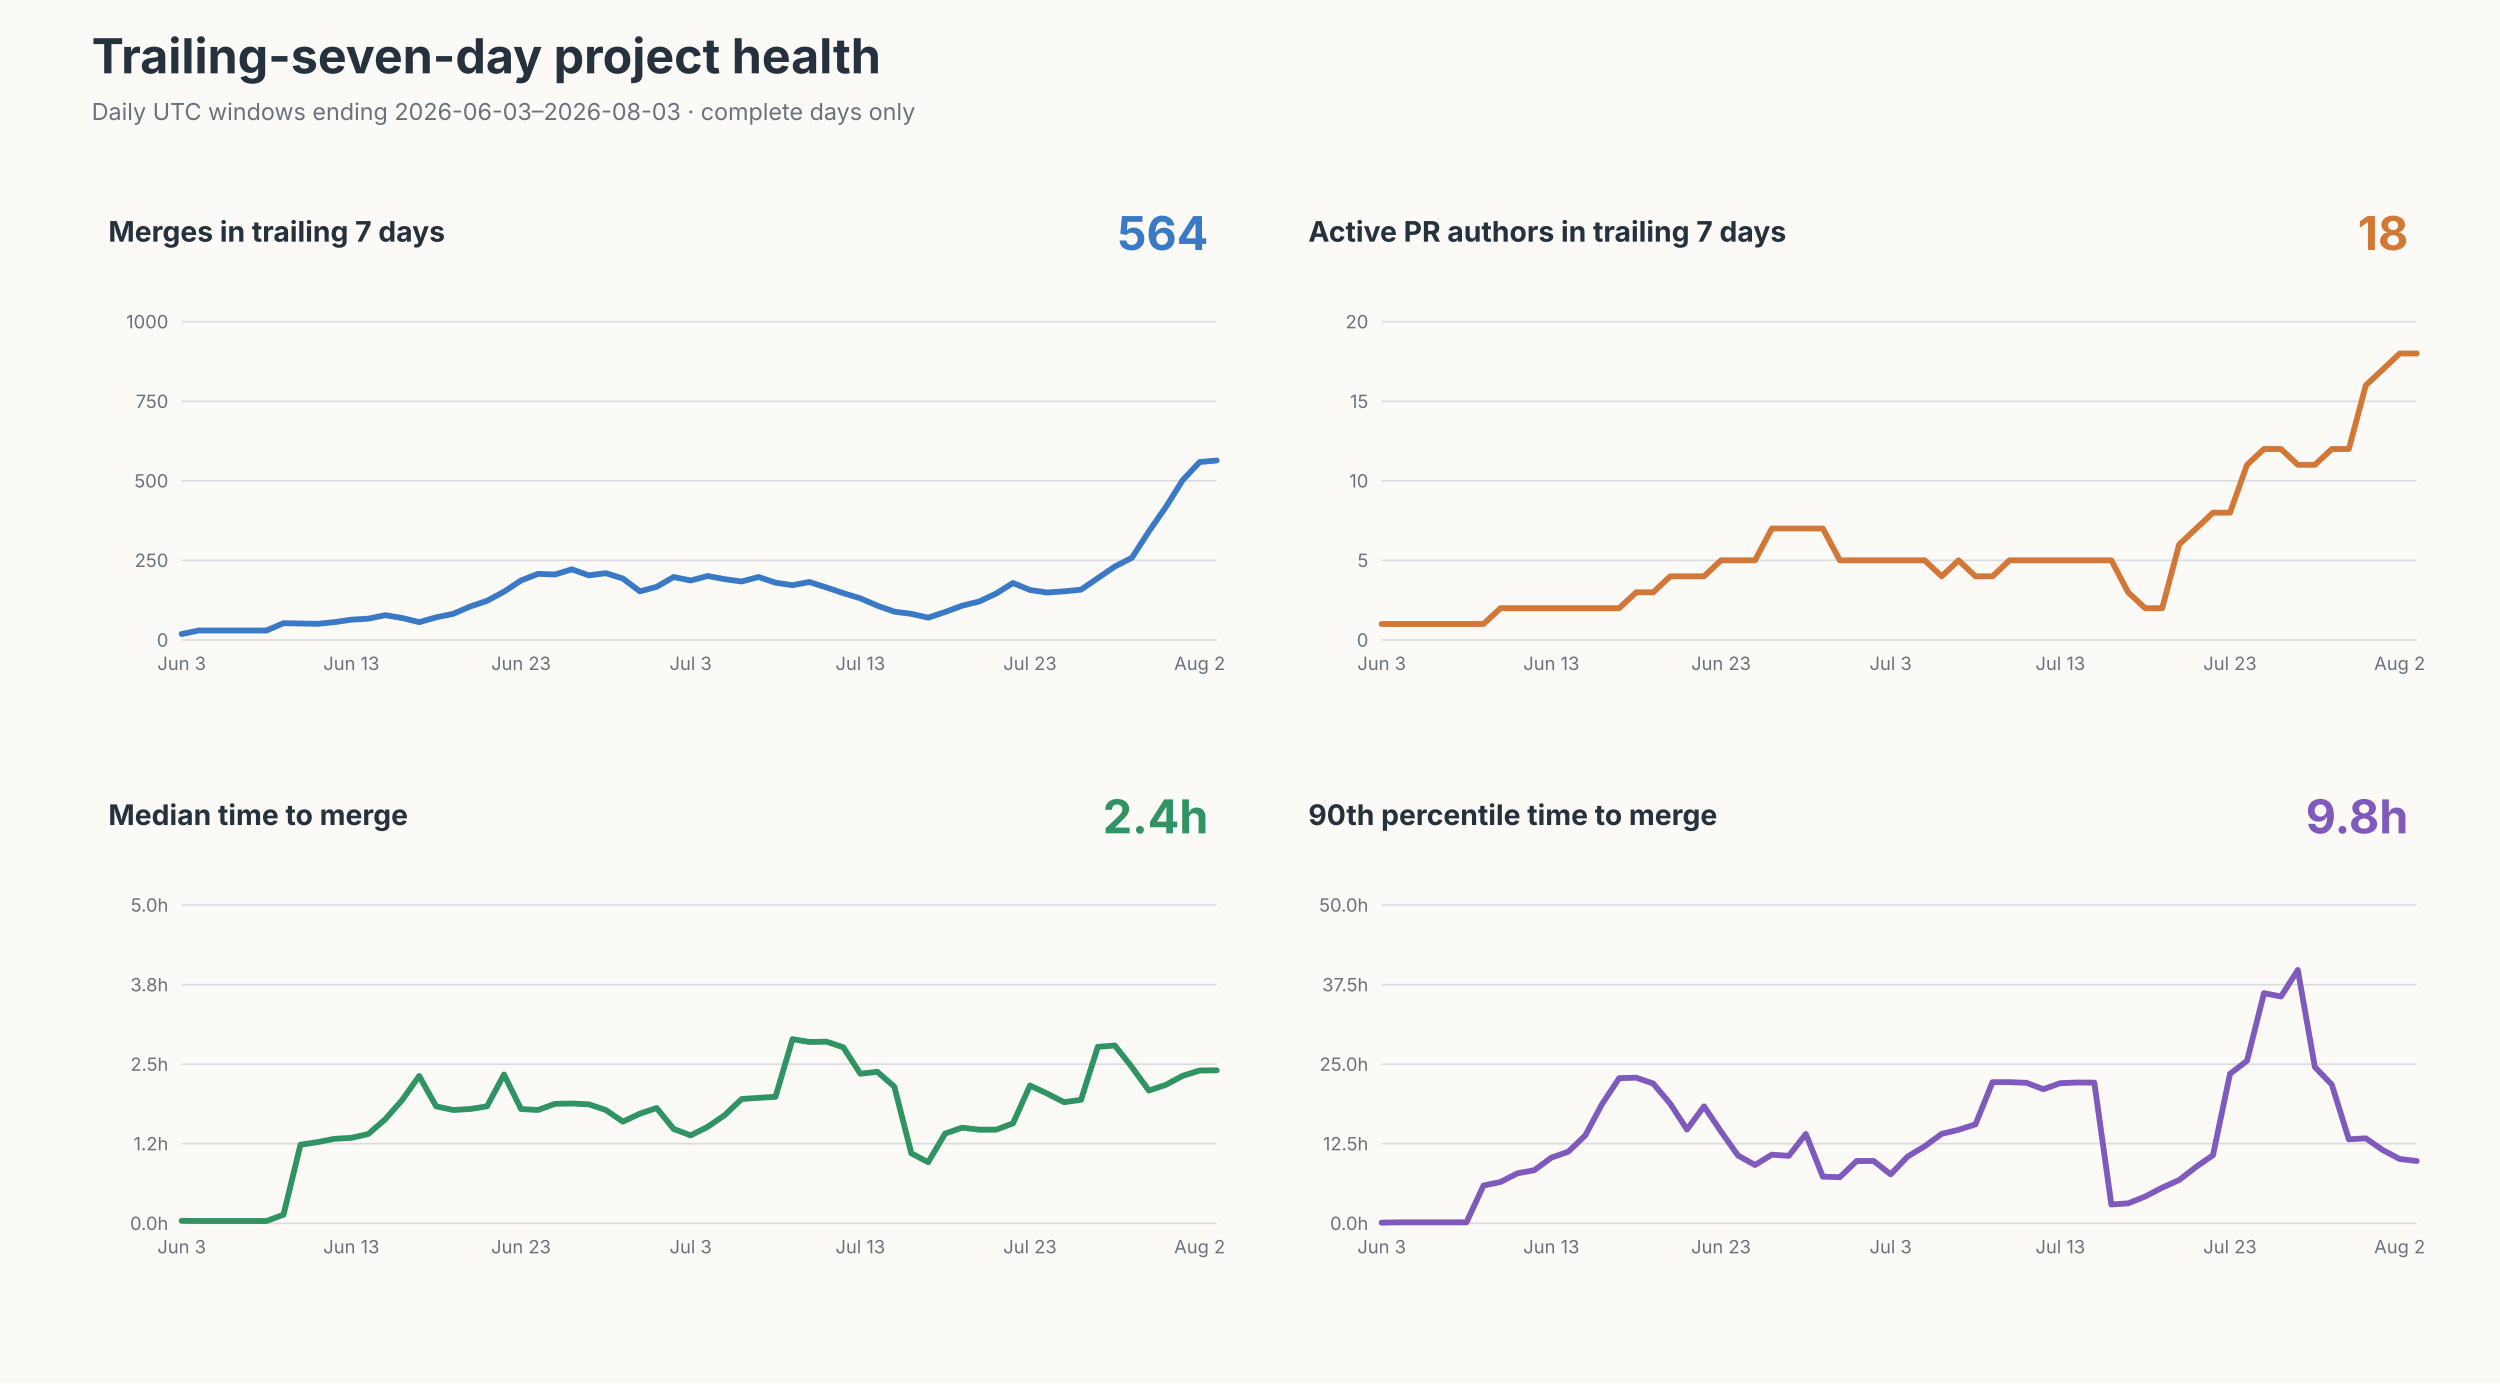
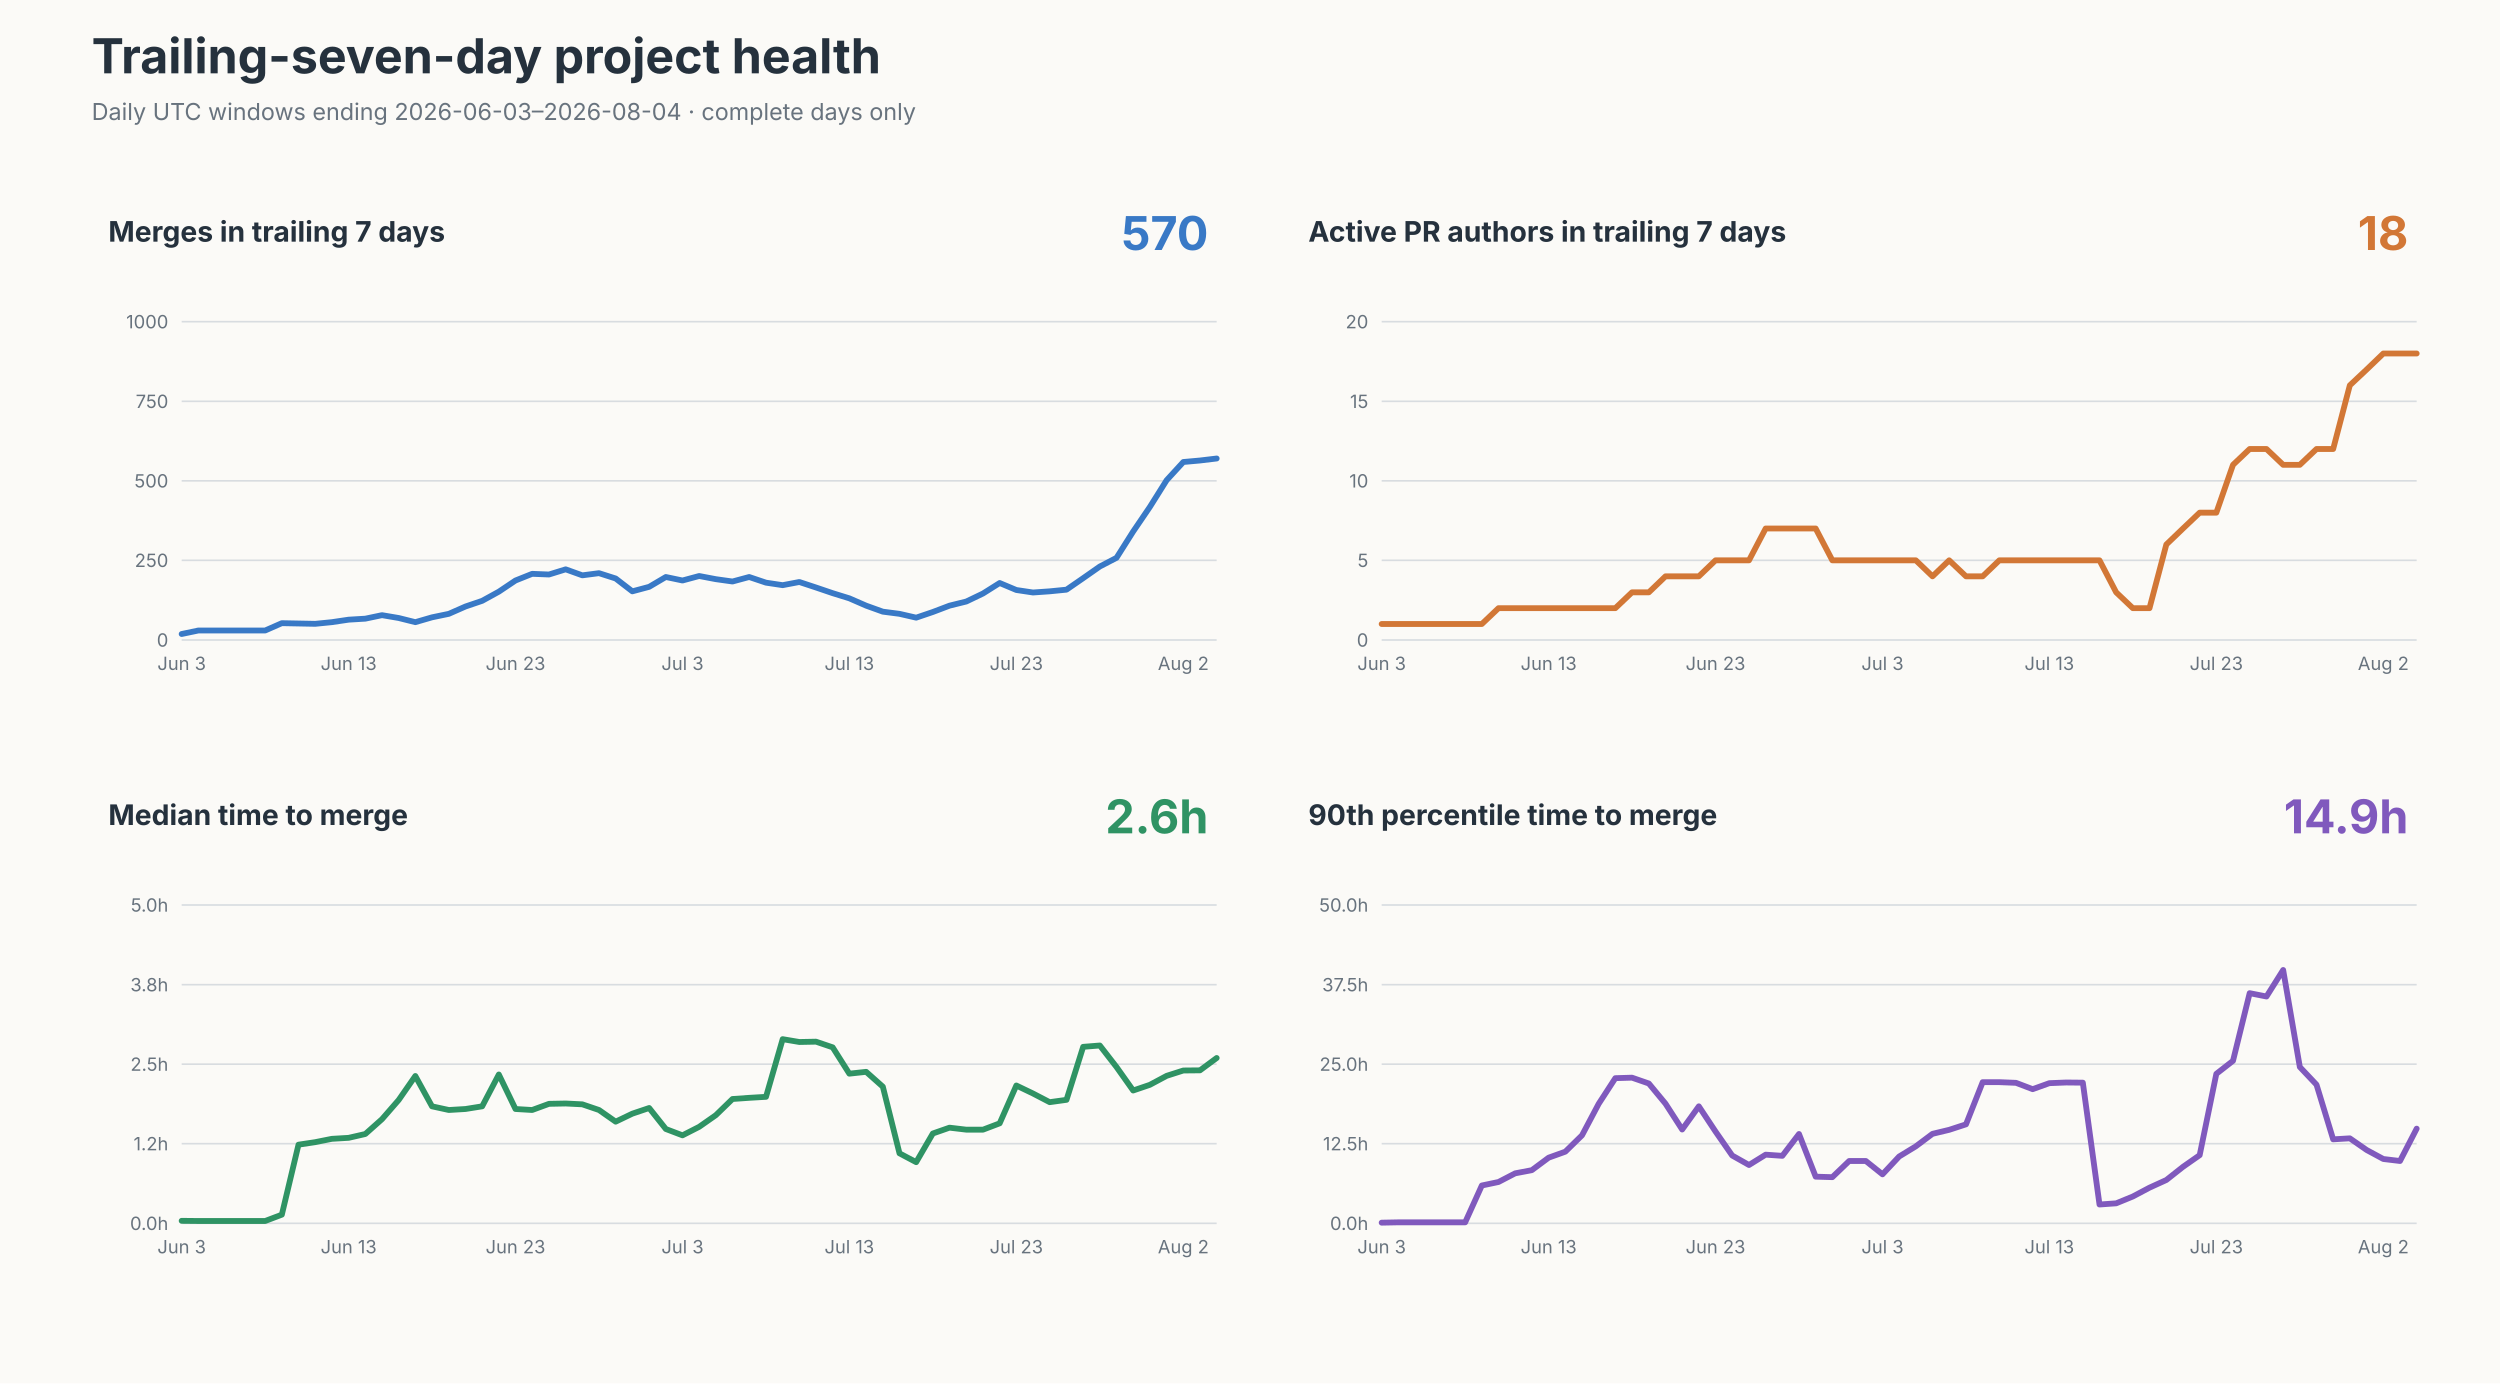
<svg xmlns="http://www.w3.org/2000/svg" width="1500" height="830" viewBox="0 0 1500 830" role="img" aria-label="Trailing-seven-day pull request health">
  <rect width="100%" height="100%" fill="#fbfaf7" />
  <style>text{font-family:Inter,ui-sans-serif,system-ui,sans-serif;fill:#25313d}.title{font-size:29px;font-weight:700}.subtitle{font-size:14px;fill:#68737e}.panel{font-size:17px;font-weight:650}.latest{font-size:28px;font-weight:750}.tick{font-size:11px;fill:#68737e}.grid{stroke:#d8dce0;stroke-width:1}</style>
  <text x="55" y="44" class="title">Trailing-seven-day project health</text>
-   <text x="55" y="72" class="subtitle">Daily UTC windows ending 2026-06-03–2026-08-03 · complete days only</text>
+   <text x="55" y="72" class="subtitle">Daily UTC windows ending 2026-06-03–2026-08-04 · complete days only</text>
  <text x="65" y="145" class="panel">Merges in trailing 7 days</text>
-   <text x="725" y="150" text-anchor="end" class="latest" style="fill:#3979c6">564</text>
+   <text x="725" y="150" text-anchor="end" class="latest" style="fill:#3979c6">570</text>
  <line x1="109" y1="384.0" x2="730" y2="384.0" class="grid" />
  <text x="101" y="388.0" text-anchor="end" class="tick">0</text>
  <line x1="109" y1="336.2" x2="730" y2="336.2" class="grid" />
  <text x="101" y="340.2" text-anchor="end" class="tick">250</text>
  <line x1="109" y1="288.5" x2="730" y2="288.5" class="grid" />
  <text x="101" y="292.5" text-anchor="end" class="tick">500</text>
  <line x1="109" y1="240.8" x2="730" y2="240.8" class="grid" />
  <text x="101" y="244.8" text-anchor="end" class="tick">750</text>
  <line x1="109" y1="193.0" x2="730" y2="193.0" class="grid" />
  <text x="101" y="197.0" text-anchor="end" class="tick">1000</text>
-   <polyline points="109.0,380.4 119.2,378.3 129.4,378.3 139.5,378.3 149.7,378.3 159.9,378.3 170.1,373.9 180.3,374.1 190.4,374.3 200.6,373.3 210.8,371.8 221.0,371.2 231.2,369.1 241.3,370.8 251.5,373.3 261.7,370.4 271.9,368.3 282.1,363.9 292.2,360.5 302.4,355.0 312.6,348.3 322.8,344.3 333.0,344.7 343.1,341.6 353.3,345.2 363.5,343.9 373.7,347.1 383.9,354.8 394.0,352.1 404.2,346.2 414.4,348.3 424.6,345.6 434.8,347.5 445.0,348.9 455.1,346.2 465.3,349.6 475.5,351.1 485.7,349.2 495.9,352.5 506.0,355.9 516.2,359.0 526.4,363.4 536.6,367.0 546.8,368.3 556.9,370.6 567.1,367.2 577.3,363.4 587.5,360.9 597.7,356.1 607.8,349.8 618.0,354.0 628.2,355.5 638.4,354.8 648.6,353.8 658.7,346.9 668.9,339.9 679.1,334.7 689.3,318.9 699.5,304.2 709.6,288.1 719.8,277.2 730.0,276.3" fill="none" stroke="#3979c6" stroke-width="3.5" stroke-linejoin="round" stroke-linecap="round" />
+   <polyline points="109.0,380.4 119.0,378.3 129.0,378.3 139.0,378.3 149.1,378.3 159.1,378.3 169.1,373.9 179.1,374.1 189.1,374.3 199.1,373.3 209.2,371.8 219.2,371.2 229.2,369.1 239.2,370.8 249.2,373.3 259.2,370.4 269.3,368.3 279.3,363.9 289.3,360.5 299.3,355.0 309.3,348.3 319.3,344.3 329.4,344.7 339.4,341.6 349.4,345.2 359.4,343.9 369.4,347.1 379.4,354.8 389.5,352.1 399.5,346.2 409.5,348.3 419.5,345.6 429.5,347.5 439.5,348.9 449.5,346.2 459.6,349.6 469.6,351.1 479.6,349.2 489.6,352.5 499.6,355.9 509.6,359.0 519.7,363.4 529.7,367.0 539.7,368.3 549.7,370.6 559.7,367.2 569.7,363.4 579.8,360.9 589.8,356.1 599.8,349.8 609.8,354.0 619.8,355.5 629.8,354.8 639.9,353.8 649.9,346.9 659.9,339.9 669.9,334.7 679.9,318.9 689.9,304.2 700.0,288.1 710.0,277.2 720.0,276.3 730.0,275.1" fill="none" stroke="#3979c6" stroke-width="3.5" stroke-linejoin="round" stroke-linecap="round" />
  <text x="109.0" y="402" text-anchor="middle" class="tick">Jun 3</text>
-   <text x="210.8" y="402" text-anchor="middle" class="tick">Jun 13</text>
-   <text x="312.6" y="402" text-anchor="middle" class="tick">Jun 23</text>
-   <text x="414.4" y="402" text-anchor="middle" class="tick">Jul 3</text>
-   <text x="516.2" y="402" text-anchor="middle" class="tick">Jul 13</text>
-   <text x="618.0" y="402" text-anchor="middle" class="tick">Jul 23</text>
-   <text x="719.8" y="402" text-anchor="middle" class="tick">Aug 2</text>
+   <text x="209.2" y="402" text-anchor="middle" class="tick">Jun 13</text>
+   <text x="309.3" y="402" text-anchor="middle" class="tick">Jun 23</text>
+   <text x="409.5" y="402" text-anchor="middle" class="tick">Jul 3</text>
+   <text x="509.6" y="402" text-anchor="middle" class="tick">Jul 13</text>
+   <text x="609.8" y="402" text-anchor="middle" class="tick">Jul 23</text>
+   <text x="710.0" y="402" text-anchor="middle" class="tick">Aug 2</text>
  <text x="785" y="145" class="panel">Active PR authors in trailing 7 days</text>
  <text x="1445" y="150" text-anchor="end" class="latest" style="fill:#d27736">18</text>
  <line x1="829" y1="384.0" x2="1450" y2="384.0" class="grid" />
  <text x="821" y="388.0" text-anchor="end" class="tick">0</text>
  <line x1="829" y1="336.2" x2="1450" y2="336.2" class="grid" />
  <text x="821" y="340.2" text-anchor="end" class="tick">5</text>
  <line x1="829" y1="288.5" x2="1450" y2="288.5" class="grid" />
  <text x="821" y="292.5" text-anchor="end" class="tick">10</text>
  <line x1="829" y1="240.8" x2="1450" y2="240.8" class="grid" />
  <text x="821" y="244.8" text-anchor="end" class="tick">15</text>
  <line x1="829" y1="193.0" x2="1450" y2="193.0" class="grid" />
  <text x="821" y="197.0" text-anchor="end" class="tick">20</text>
-   <polyline points="829.0,374.4 839.2,374.4 849.4,374.4 859.5,374.4 869.7,374.4 879.9,374.4 890.1,374.4 900.3,364.9 910.4,364.9 920.6,364.9 930.8,364.9 941.0,364.9 951.2,364.9 961.3,364.9 971.5,364.9 981.7,355.4 991.9,355.4 1002.1,345.8 1012.2,345.8 1022.4,345.8 1032.6,336.2 1042.8,336.2 1053.0,336.2 1063.1,317.1 1073.3,317.1 1083.5,317.1 1093.7,317.1 1103.9,336.2 1114.0,336.2 1124.2,336.2 1134.4,336.2 1144.6,336.2 1154.8,336.2 1165.0,345.8 1175.1,336.2 1185.3,345.8 1195.5,345.8 1205.7,336.2 1215.9,336.2 1226.0,336.2 1236.2,336.2 1246.4,336.2 1256.6,336.2 1266.8,336.2 1276.9,355.4 1287.1,364.9 1297.3,364.9 1307.5,326.7 1317.7,317.1 1327.8,307.6 1338.0,307.6 1348.2,278.9 1358.4,269.4 1368.6,269.4 1378.7,278.9 1388.9,278.9 1399.1,269.4 1409.3,269.4 1419.5,231.2 1429.6,221.7 1439.8,212.1 1450.0,212.1" fill="none" stroke="#d27736" stroke-width="3.5" stroke-linejoin="round" stroke-linecap="round" />
+   <polyline points="829.0,374.4 839.0,374.4 849.0,374.4 859.0,374.4 869.1,374.4 879.1,374.4 889.1,374.4 899.1,364.9 909.1,364.9 919.1,364.9 929.2,364.9 939.2,364.9 949.2,364.9 959.2,364.9 969.2,364.9 979.2,355.4 989.3,355.4 999.3,345.8 1009.3,345.8 1019.3,345.8 1029.3,336.2 1039.3,336.2 1049.4,336.2 1059.4,317.1 1069.4,317.1 1079.4,317.1 1089.4,317.1 1099.4,336.2 1109.5,336.2 1119.5,336.2 1129.5,336.2 1139.5,336.2 1149.5,336.2 1159.5,345.8 1169.5,336.2 1179.6,345.8 1189.6,345.8 1199.6,336.2 1209.6,336.2 1219.6,336.2 1229.6,336.2 1239.7,336.2 1249.7,336.2 1259.7,336.2 1269.7,355.4 1279.7,364.9 1289.7,364.9 1299.8,326.7 1309.8,317.1 1319.8,307.6 1329.8,307.6 1339.8,278.9 1349.8,269.4 1359.9,269.4 1369.9,278.9 1379.9,278.9 1389.9,269.4 1399.9,269.4 1409.9,231.2 1420.0,221.7 1430.0,212.1 1440.0,212.1 1450.0,212.1" fill="none" stroke="#d27736" stroke-width="3.5" stroke-linejoin="round" stroke-linecap="round" />
  <text x="829.0" y="402" text-anchor="middle" class="tick">Jun 3</text>
-   <text x="930.8" y="402" text-anchor="middle" class="tick">Jun 13</text>
-   <text x="1032.6" y="402" text-anchor="middle" class="tick">Jun 23</text>
-   <text x="1134.4" y="402" text-anchor="middle" class="tick">Jul 3</text>
-   <text x="1236.2" y="402" text-anchor="middle" class="tick">Jul 13</text>
-   <text x="1338.0" y="402" text-anchor="middle" class="tick">Jul 23</text>
-   <text x="1439.8" y="402" text-anchor="middle" class="tick">Aug 2</text>
+   <text x="929.2" y="402" text-anchor="middle" class="tick">Jun 13</text>
+   <text x="1029.3" y="402" text-anchor="middle" class="tick">Jun 23</text>
+   <text x="1129.5" y="402" text-anchor="middle" class="tick">Jul 3</text>
+   <text x="1229.6" y="402" text-anchor="middle" class="tick">Jul 13</text>
+   <text x="1329.8" y="402" text-anchor="middle" class="tick">Jul 23</text>
+   <text x="1430.0" y="402" text-anchor="middle" class="tick">Aug 2</text>
  <text x="65" y="495" class="panel">Median time to merge</text>
-   <text x="725" y="500" text-anchor="end" class="latest" style="fill:#2f9364">2.4h</text>
+   <text x="725" y="500" text-anchor="end" class="latest" style="fill:#2f9364">2.6h</text>
  <line x1="109" y1="734.0" x2="730" y2="734.0" class="grid" />
  <text x="101" y="738.0" text-anchor="end" class="tick">0.0h</text>
  <line x1="109" y1="686.2" x2="730" y2="686.2" class="grid" />
  <text x="101" y="690.2" text-anchor="end" class="tick">1.2h</text>
  <line x1="109" y1="638.5" x2="730" y2="638.5" class="grid" />
  <text x="101" y="642.5" text-anchor="end" class="tick">2.5h</text>
  <line x1="109" y1="590.8" x2="730" y2="590.8" class="grid" />
  <text x="101" y="594.8" text-anchor="end" class="tick">3.8h</text>
  <line x1="109" y1="543.0" x2="730" y2="543.0" class="grid" />
  <text x="101" y="547.0" text-anchor="end" class="tick">5.0h</text>
-   <polyline points="109.0,732.5 119.2,732.6 129.4,732.6 139.5,732.6 149.7,732.6 159.9,732.6 170.1,728.8 180.3,686.8 190.4,685.3 200.6,683.3 210.8,682.7 221.0,680.4 231.2,671.5 241.3,660.0 251.5,645.6 261.7,663.8 271.9,666.0 282.1,665.4 292.2,663.8 302.4,644.7 312.6,665.4 322.8,666.0 333.0,662.3 343.1,662.1 353.3,662.6 363.5,666.0 373.7,673.0 383.9,668.2 394.0,664.8 404.2,677.4 414.4,681.2 424.6,676.1 434.8,669.1 445.0,659.4 455.1,658.7 465.3,658.1 475.5,623.5 485.7,625.2 495.9,625.0 506.0,628.4 516.2,644.2 526.4,643.1 536.6,652.0 546.8,692.0 556.9,697.3 567.1,680.1 577.3,676.6 587.5,677.8 597.7,677.8 607.8,674.0 618.0,651.3 628.2,656.1 638.4,661.3 648.6,659.9 658.7,628.1 668.9,627.3 679.1,640.2 689.3,654.3 699.5,650.9 709.6,645.5 719.8,642.3 730.0,642.2" fill="none" stroke="#2f9364" stroke-width="3.5" stroke-linejoin="round" stroke-linecap="round" />
+   <polyline points="109.0,732.5 119.0,732.6 129.0,732.6 139.0,732.6 149.1,732.6 159.1,732.6 169.1,728.8 179.1,686.8 189.1,685.3 199.1,683.3 209.2,682.7 219.2,680.4 229.2,671.5 239.2,660.0 249.2,645.6 259.2,663.8 269.3,666.0 279.3,665.4 289.3,663.8 299.3,644.7 309.3,665.4 319.3,666.0 329.4,662.3 339.4,662.1 349.4,662.6 359.4,666.0 369.4,673.0 379.4,668.2 389.5,664.8 399.5,677.4 409.5,681.2 419.5,676.1 429.5,669.1 439.5,659.4 449.5,658.7 459.6,658.1 469.6,623.5 479.6,625.2 489.6,625.0 499.6,628.4 509.6,644.2 519.7,643.1 529.7,652.0 539.7,692.0 549.7,697.3 559.7,680.1 569.7,676.6 579.8,677.8 589.8,677.8 599.8,674.0 609.8,651.3 619.8,656.1 629.8,661.3 639.9,659.9 649.9,628.1 659.9,627.3 669.9,640.2 679.9,654.3 689.9,650.9 700.0,645.5 710.0,642.3 720.0,642.2 730.0,634.8" fill="none" stroke="#2f9364" stroke-width="3.5" stroke-linejoin="round" stroke-linecap="round" />
  <text x="109.0" y="752" text-anchor="middle" class="tick">Jun 3</text>
-   <text x="210.8" y="752" text-anchor="middle" class="tick">Jun 13</text>
-   <text x="312.6" y="752" text-anchor="middle" class="tick">Jun 23</text>
-   <text x="414.4" y="752" text-anchor="middle" class="tick">Jul 3</text>
-   <text x="516.2" y="752" text-anchor="middle" class="tick">Jul 13</text>
-   <text x="618.0" y="752" text-anchor="middle" class="tick">Jul 23</text>
-   <text x="719.8" y="752" text-anchor="middle" class="tick">Aug 2</text>
+   <text x="209.2" y="752" text-anchor="middle" class="tick">Jun 13</text>
+   <text x="309.3" y="752" text-anchor="middle" class="tick">Jun 23</text>
+   <text x="409.5" y="752" text-anchor="middle" class="tick">Jul 3</text>
+   <text x="509.6" y="752" text-anchor="middle" class="tick">Jul 13</text>
+   <text x="609.8" y="752" text-anchor="middle" class="tick">Jul 23</text>
+   <text x="710.0" y="752" text-anchor="middle" class="tick">Aug 2</text>
  <text x="785" y="495" class="panel">90th percentile time to merge</text>
-   <text x="1445" y="500" text-anchor="end" class="latest" style="fill:#8059bd">9.8h</text>
+   <text x="1445" y="500" text-anchor="end" class="latest" style="fill:#8059bd">14.9h</text>
  <line x1="829" y1="734.0" x2="1450" y2="734.0" class="grid" />
  <text x="821" y="738.0" text-anchor="end" class="tick">0.0h</text>
  <line x1="829" y1="686.2" x2="1450" y2="686.2" class="grid" />
  <text x="821" y="690.2" text-anchor="end" class="tick">12.5h</text>
  <line x1="829" y1="638.5" x2="1450" y2="638.5" class="grid" />
  <text x="821" y="642.5" text-anchor="end" class="tick">25.0h</text>
  <line x1="829" y1="590.8" x2="1450" y2="590.8" class="grid" />
  <text x="821" y="594.8" text-anchor="end" class="tick">37.5h</text>
  <line x1="829" y1="543.0" x2="1450" y2="543.0" class="grid" />
  <text x="821" y="547.0" text-anchor="end" class="tick">50.0h</text>
-   <polyline points="829.0,733.6 839.2,733.4 849.4,733.4 859.5,733.4 869.7,733.4 879.9,733.4 890.1,711.3 900.3,709.2 910.4,704.0 920.6,702.1 930.8,694.6 941.0,691.0 951.2,681.2 961.3,662.3 971.5,646.9 981.7,646.6 991.9,650.1 1002.1,662.2 1012.2,677.7 1022.4,663.8 1032.6,678.9 1042.8,693.3 1053.0,699.0 1063.1,692.8 1073.3,693.5 1083.5,680.4 1093.7,706.0 1103.9,706.3 1114.0,696.6 1124.2,696.6 1134.4,704.6 1144.6,693.9 1154.8,687.8 1165.0,680.3 1175.1,677.9 1185.3,674.6 1195.5,649.3 1205.7,649.3 1215.9,649.7 1226.0,653.5 1236.2,649.9 1246.4,649.5 1256.6,649.6 1266.8,722.7 1276.9,722.0 1287.1,717.9 1297.3,712.6 1307.5,708.0 1317.7,700.1 1327.8,693.1 1338.0,644.3 1348.2,636.5 1358.4,595.9 1368.6,597.9 1378.7,582.0 1388.9,640.2 1399.1,650.8 1409.3,683.6 1419.5,683.0 1429.6,690.0 1439.8,695.4 1450.0,696.6" fill="none" stroke="#8059bd" stroke-width="3.5" stroke-linejoin="round" stroke-linecap="round" />
+   <polyline points="829.0,733.6 839.0,733.4 849.0,733.4 859.0,733.4 869.1,733.4 879.1,733.4 889.1,711.3 899.1,709.2 909.1,704.0 919.1,702.1 929.2,694.6 939.2,691.0 949.2,681.2 959.2,662.3 969.2,646.9 979.2,646.6 989.3,650.1 999.3,662.2 1009.3,677.7 1019.3,663.8 1029.3,678.9 1039.3,693.3 1049.4,699.0 1059.4,692.8 1069.4,693.5 1079.4,680.4 1089.4,706.0 1099.4,706.3 1109.5,696.6 1119.5,696.6 1129.5,704.6 1139.5,693.9 1149.5,687.8 1159.5,680.3 1169.5,677.9 1179.6,674.6 1189.6,649.3 1199.6,649.3 1209.6,649.7 1219.6,653.5 1229.6,649.9 1239.7,649.5 1249.7,649.6 1259.7,722.7 1269.7,722.0 1279.7,717.9 1289.7,712.6 1299.8,708.0 1309.8,700.1 1319.8,693.1 1329.8,644.3 1339.8,636.5 1349.8,595.9 1359.9,597.9 1369.9,582.0 1379.9,640.2 1389.9,650.8 1399.9,683.6 1409.9,683.0 1420.0,690.0 1430.0,695.4 1440.0,696.6 1450.0,677.2" fill="none" stroke="#8059bd" stroke-width="3.5" stroke-linejoin="round" stroke-linecap="round" />
  <text x="829.0" y="752" text-anchor="middle" class="tick">Jun 3</text>
-   <text x="930.8" y="752" text-anchor="middle" class="tick">Jun 13</text>
-   <text x="1032.6" y="752" text-anchor="middle" class="tick">Jun 23</text>
-   <text x="1134.4" y="752" text-anchor="middle" class="tick">Jul 3</text>
-   <text x="1236.2" y="752" text-anchor="middle" class="tick">Jul 13</text>
-   <text x="1338.0" y="752" text-anchor="middle" class="tick">Jul 23</text>
-   <text x="1439.8" y="752" text-anchor="middle" class="tick">Aug 2</text>
+   <text x="929.2" y="752" text-anchor="middle" class="tick">Jun 13</text>
+   <text x="1029.3" y="752" text-anchor="middle" class="tick">Jun 23</text>
+   <text x="1129.5" y="752" text-anchor="middle" class="tick">Jul 3</text>
+   <text x="1229.6" y="752" text-anchor="middle" class="tick">Jul 13</text>
+   <text x="1329.8" y="752" text-anchor="middle" class="tick">Jul 23</text>
+   <text x="1430.0" y="752" text-anchor="middle" class="tick">Aug 2</text>
</svg>
